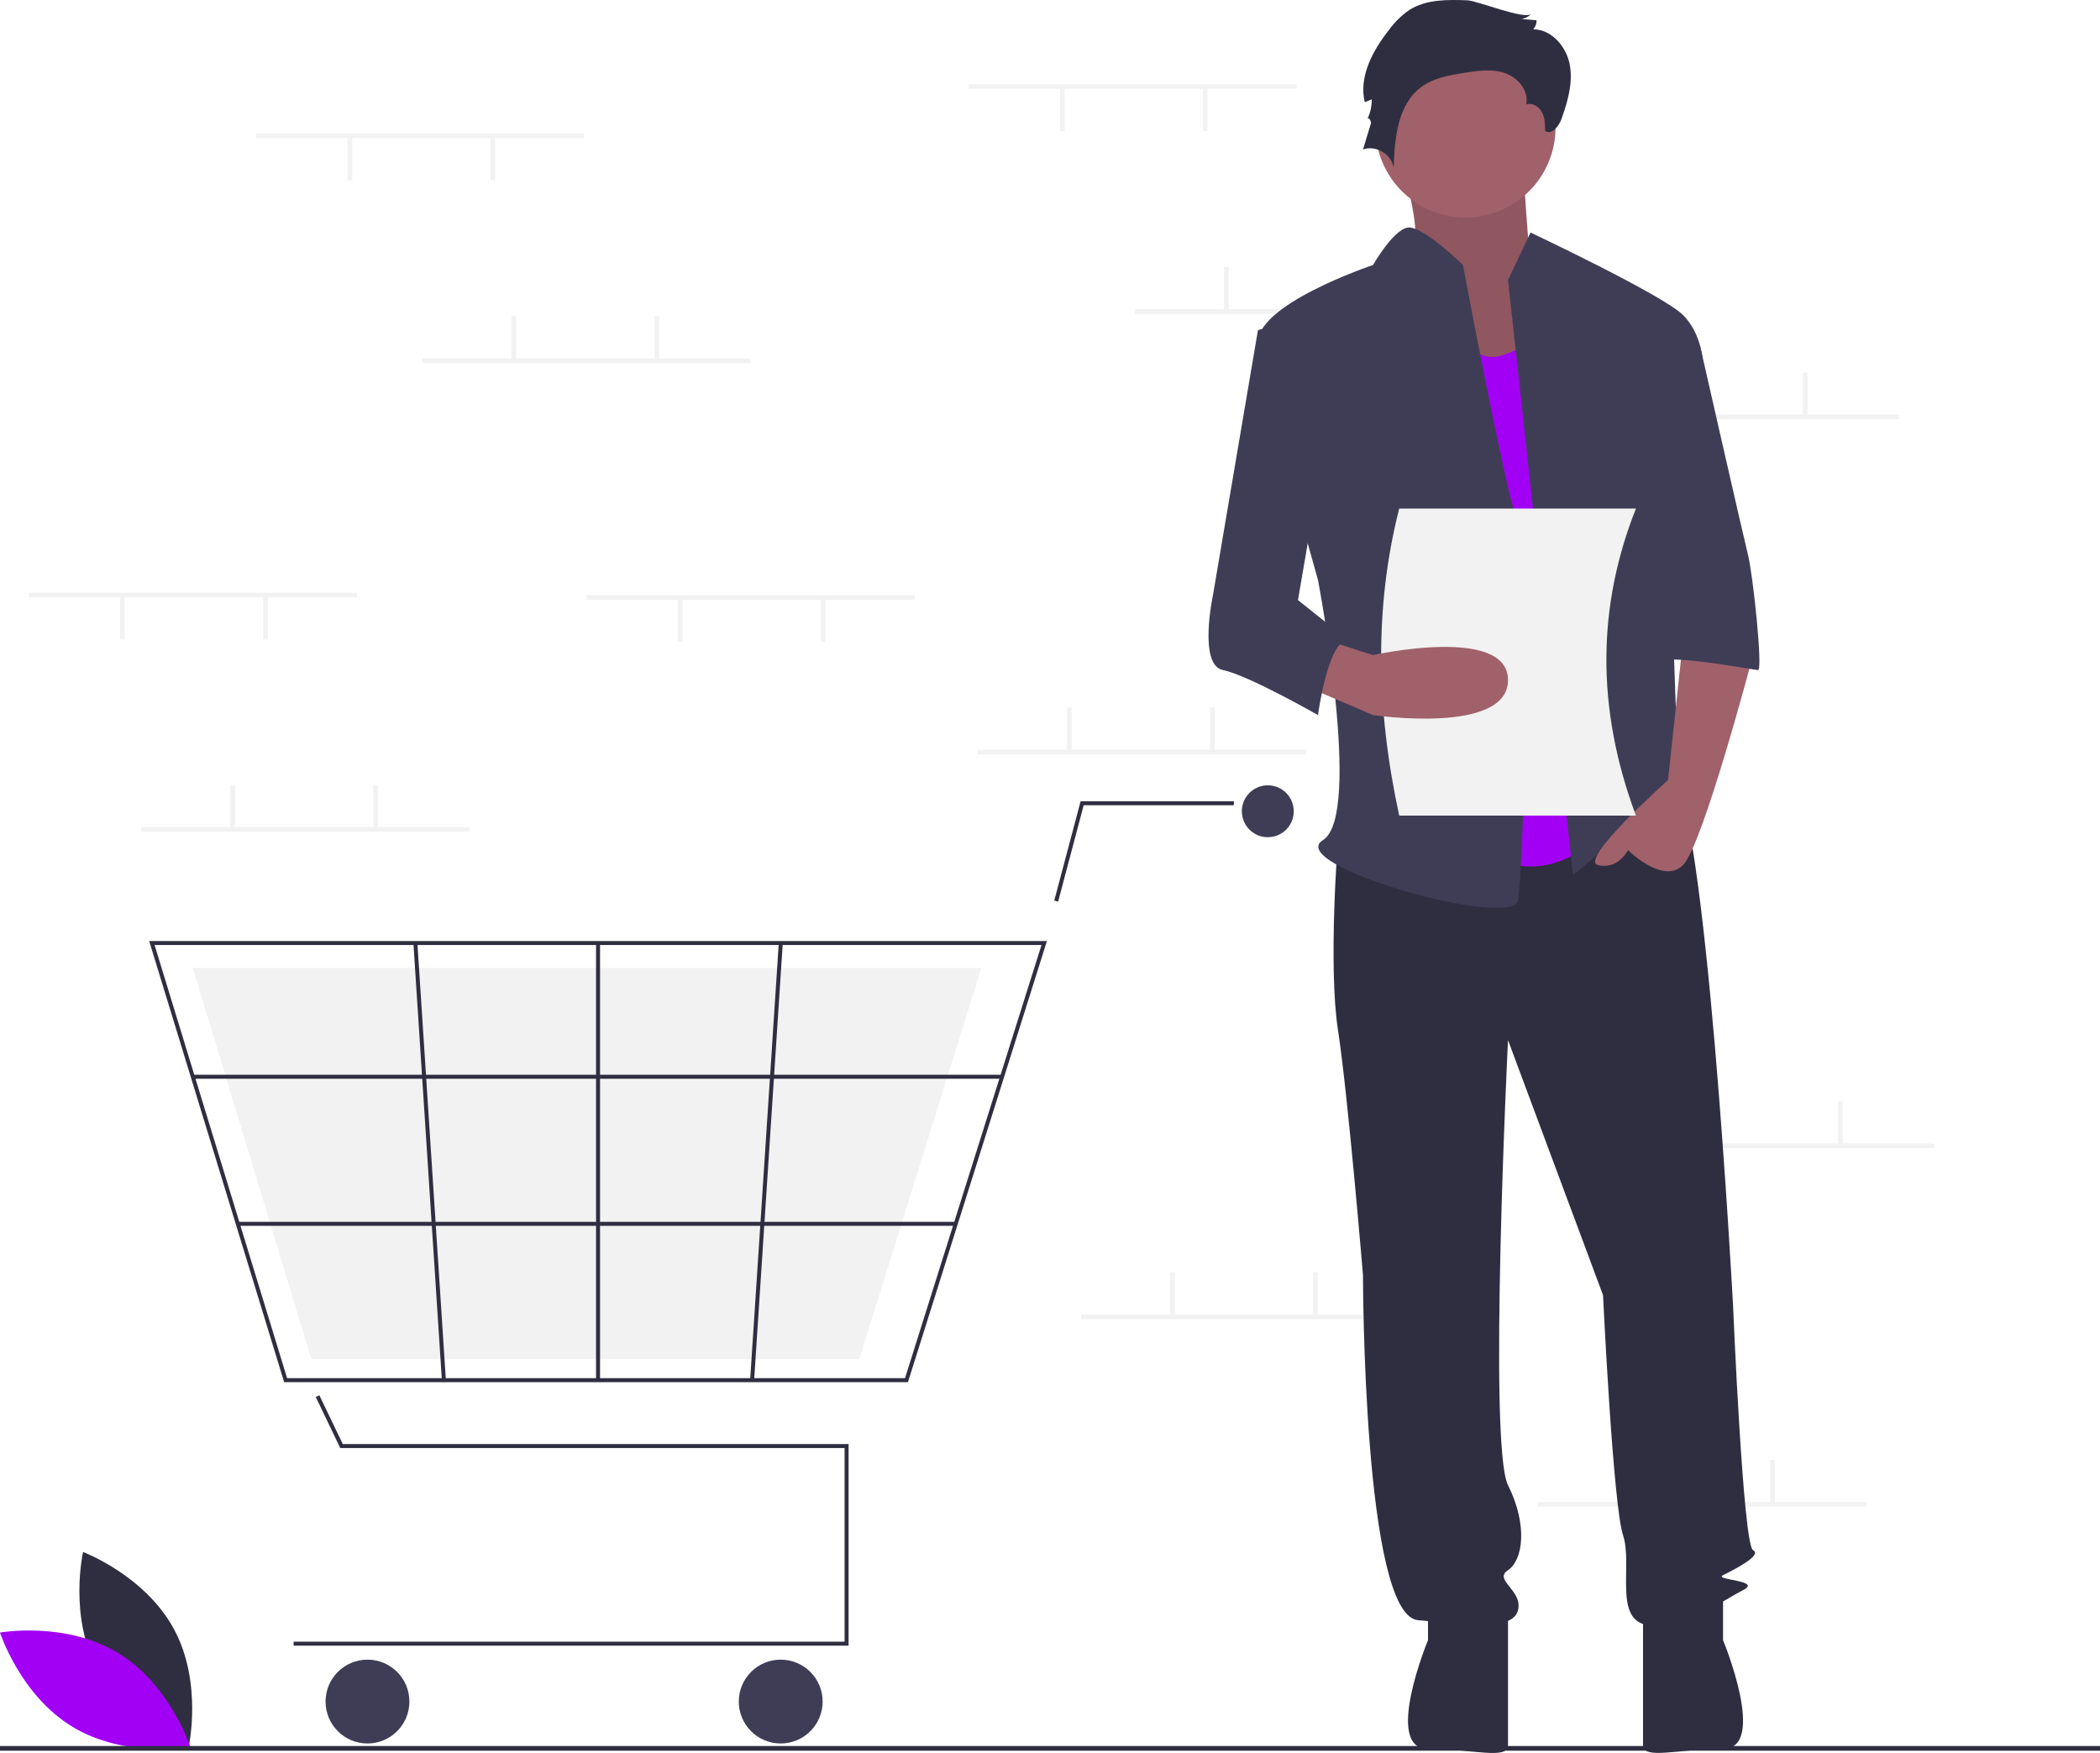
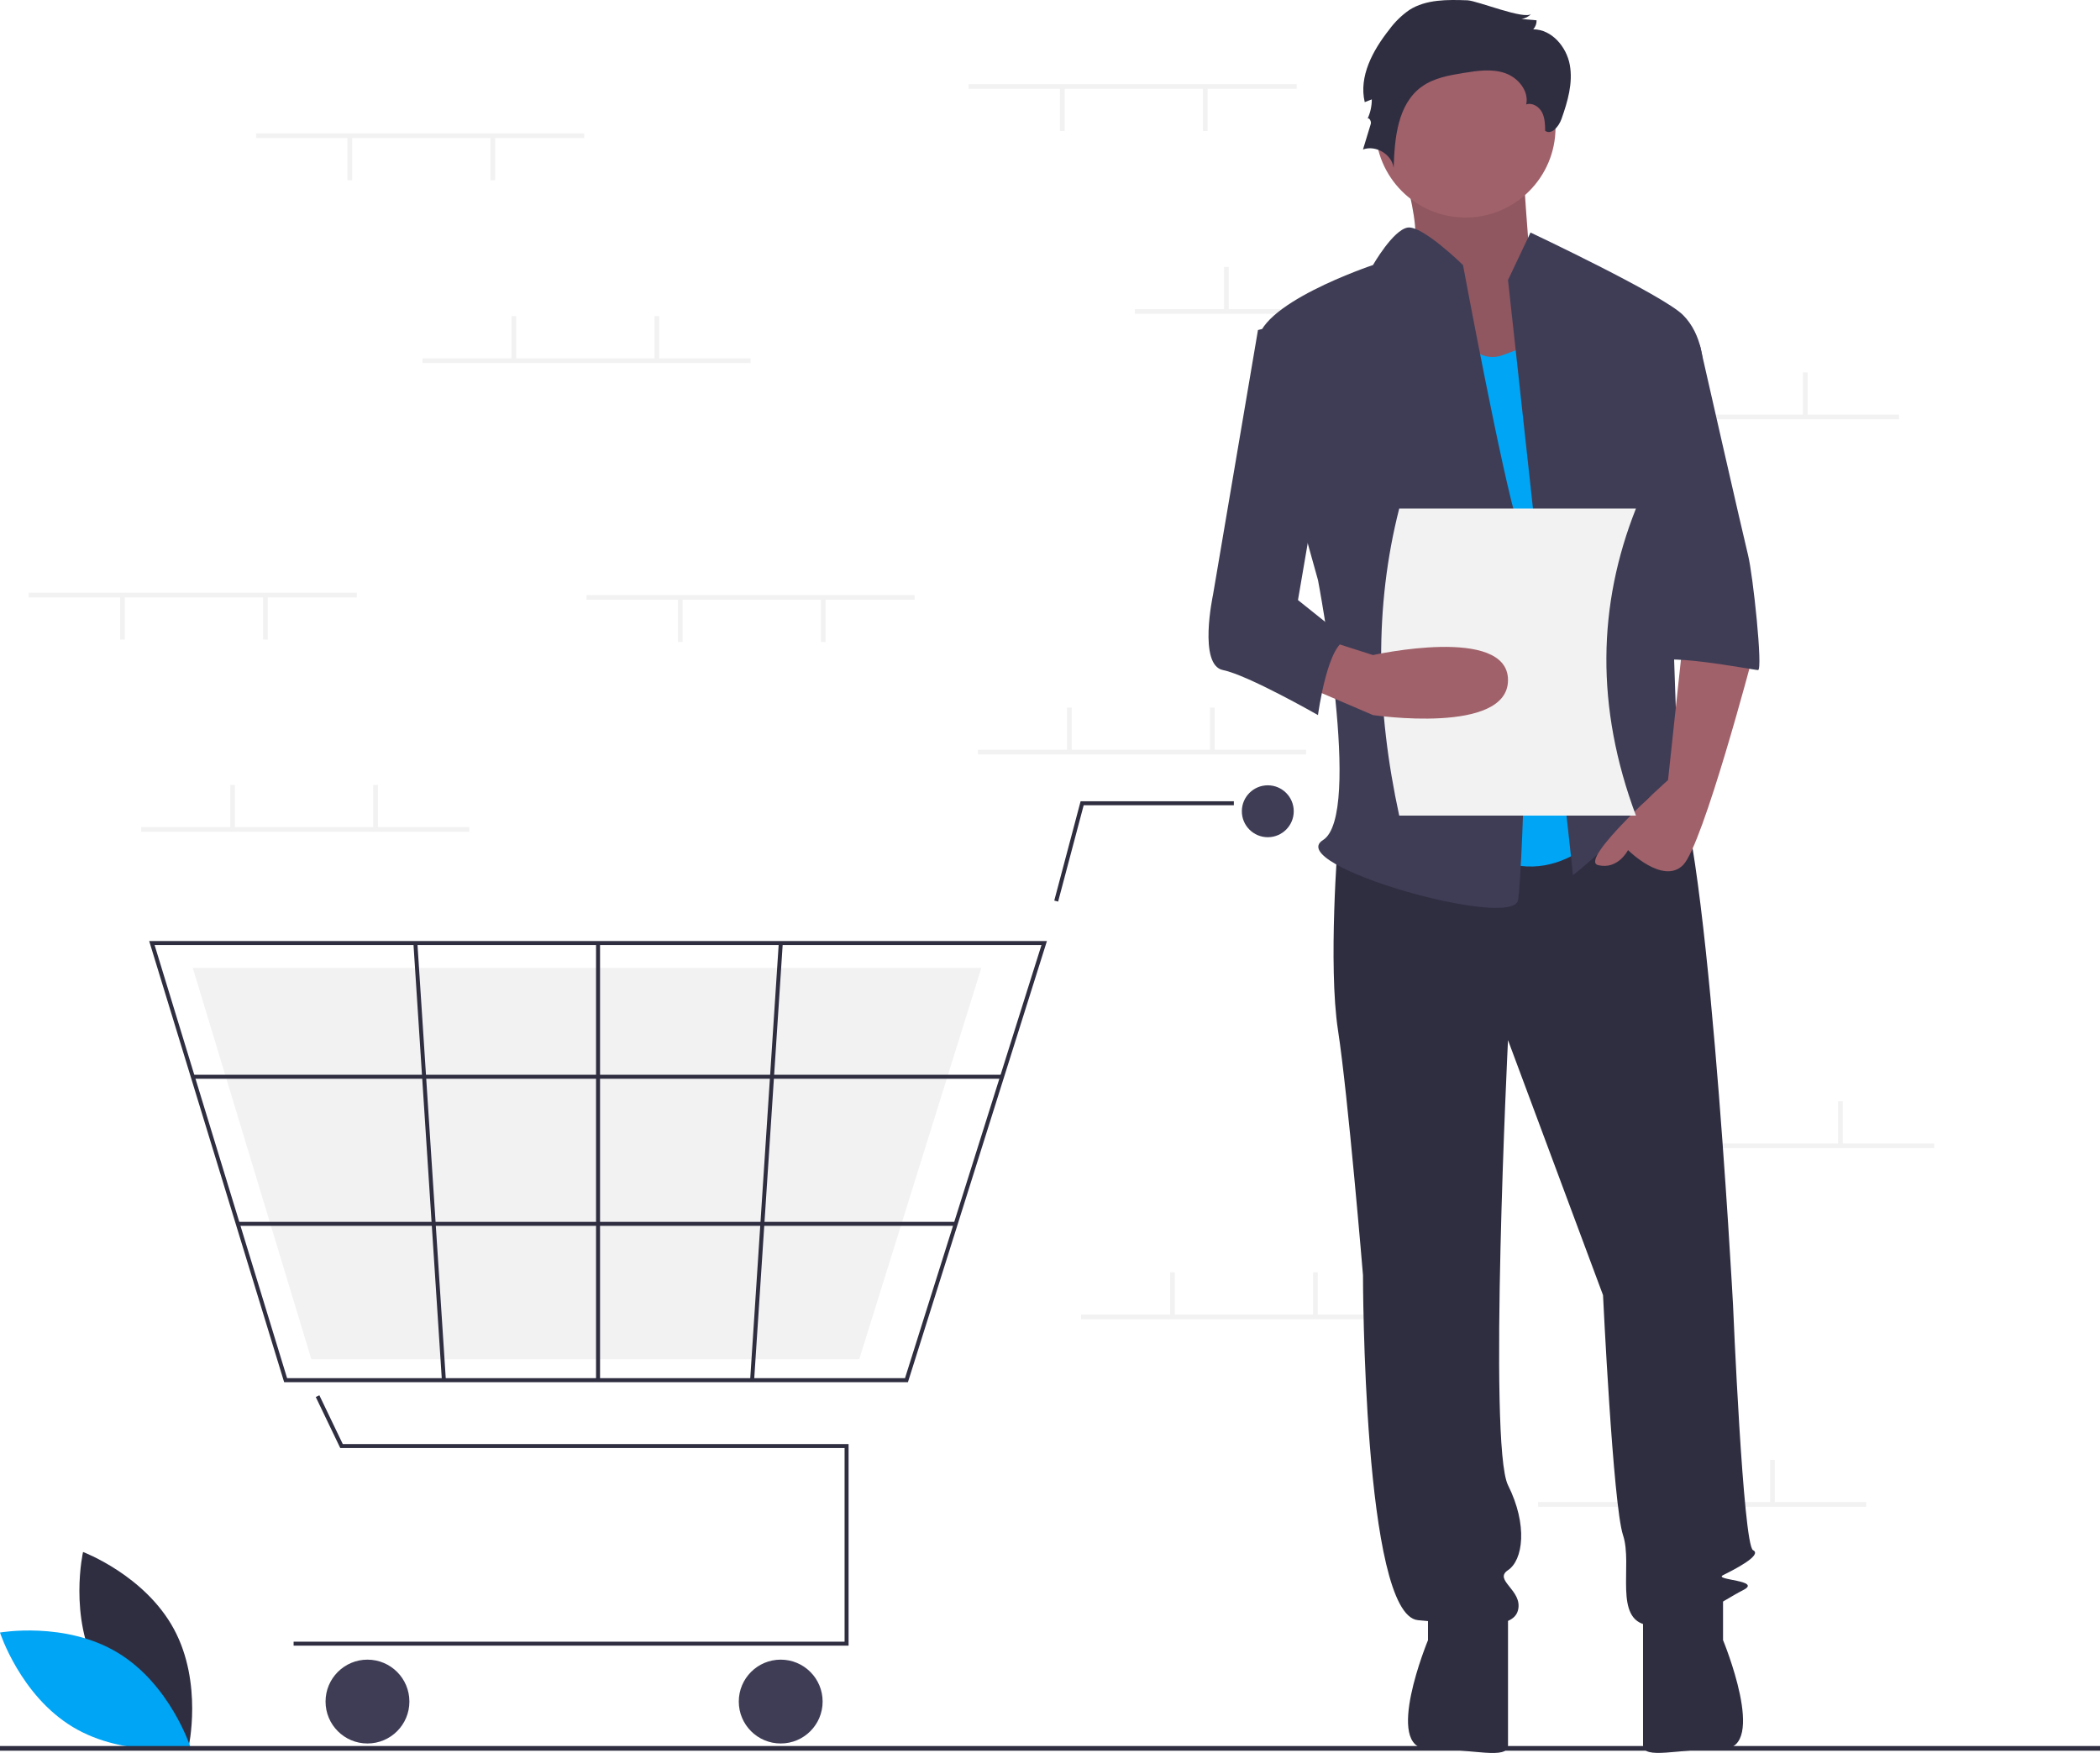
<svg xmlns="http://www.w3.org/2000/svg" data-name="Layer 1" width="896" height="747.971" viewBox="0 0 896 747.971">
  <path d="M193.634,788.752c12.428,23.049,38.806,32.944,38.806,32.944s6.227-27.475-6.201-50.524-38.806-32.944-38.806-32.944S181.206,765.703,193.634,788.752Z" transform="translate(-152 -76.01429)" fill="#2f2e41" />
-   <path d="M202.177,781.169c22.438,13.5,31.08,40.314,31.08,40.314s-27.738,4.927-50.177-8.573S152,772.596,152,772.596,179.738,767.67,202.177,781.169Z" transform="translate(-152 -76.01429)" fill="#a200f5" />
+   <path d="M202.177,781.169c22.438,13.5,31.08,40.314,31.08,40.314s-27.738,4.927-50.177-8.573S152,772.596,152,772.596,179.738,767.67,202.177,781.169Z" transform="translate(-152 -76.01429)" fill="#00a5f5" />
  <rect x="413.248" y="35.908" width="140" height="2" fill="#f2f2f2" />
  <rect x="513.249" y="37.408" width="2" height="18.5" fill="#f2f2f2" />
  <rect x="452.248" y="37.408" width="2" height="18.5" fill="#f2f2f2" />
  <rect x="484.248" y="131.908" width="140" height="2" fill="#f2f2f2" />
  <rect x="522.249" y="113.908" width="2" height="18.5" fill="#f2f2f2" />
  <rect x="583.249" y="113.908" width="2" height="18.5" fill="#f2f2f2" />
  <rect x="670.249" y="176.908" width="140" height="2" fill="#f2f2f2" />
  <rect x="708.249" y="158.908" width="2" height="18.5" fill="#f2f2f2" />
  <rect x="769.249" y="158.908" width="2" height="18.5" fill="#f2f2f2" />
  <rect x="656.249" y="640.908" width="140" height="2" fill="#f2f2f2" />
  <rect x="694.249" y="622.908" width="2" height="18.5" fill="#f2f2f2" />
  <rect x="755.249" y="622.908" width="2" height="18.5" fill="#f2f2f2" />
  <rect x="417.248" y="319.908" width="140" height="2" fill="#f2f2f2" />
  <rect x="455.248" y="301.908" width="2" height="18.5" fill="#f2f2f2" />
  <rect x="516.249" y="301.908" width="2" height="18.5" fill="#f2f2f2" />
  <rect x="461.248" y="560.908" width="140" height="2" fill="#f2f2f2" />
  <rect x="499.248" y="542.908" width="2" height="18.5" fill="#f2f2f2" />
  <rect x="560.249" y="542.908" width="2" height="18.5" fill="#f2f2f2" />
  <rect x="685.249" y="487.908" width="140" height="2" fill="#f2f2f2" />
  <rect x="723.249" y="469.908" width="2" height="18.5" fill="#f2f2f2" />
  <rect x="784.249" y="469.908" width="2" height="18.5" fill="#f2f2f2" />
  <polygon points="362.06 702.184 125.274 702.184 125.274 700.481 360.356 700.481 360.356 617.861 145.18 617.861 134.727 596.084 136.263 595.347 146.252 616.157 362.06 616.157 362.06 702.184" fill="#2f2e41" />
  <circle cx="156.789" cy="726.033" r="17.887" fill="#3f3d56" />
  <circle cx="333.101" cy="726.033" r="17.887" fill="#3f3d56" />
  <circle cx="540.927" cy="346.153" r="11.073" fill="#3f3d56" />
  <path d="M539.385,665.767H273.237L215.648,477.531H598.693l-.349,1.108Zm-264.889-1.704H538.136l58.234-184.83H217.951Z" transform="translate(-152 -76.01429)" fill="#2f2e41" />
  <polygon points="366.61 579.958 132.842 579.958 82.26 413.015 418.701 413.015 418.395 413.998 366.61 579.958" fill="#f2f2f2" />
  <polygon points="451.465 384.7 449.818 384.263 461.059 341.894 526.448 341.894 526.448 343.598 462.37 343.598 451.465 384.7" fill="#2f2e41" />
  <rect x="82.258" y="458.584" width="345.293" height="1.704" fill="#2f2e41" />
  <rect x="101.459" y="521.344" width="306.319" height="1.704" fill="#2f2e41" />
  <rect x="254.314" y="402.368" width="1.704" height="186.533" fill="#2f2e41" />
  <rect x="385.557" y="570.797" width="186.929" height="1.704" transform="translate(-274.7392 936.235) rotate(-86.24919)" fill="#2f2e41" />
  <rect x="334.457" y="478.185" width="1.704" height="186.929" transform="translate(-188.4687 -52.99638) rotate(-3.729)" fill="#2f2e41" />
  <rect y="745" width="896" height="2" fill="#2f2e41" />
  <path d="M747.411,137.89s14.618,41.606,5.622,48.007S783.394,244.573,783.394,244.573l47.229-12.802-25.863-43.74s-3.373-43.74-3.373-50.141S747.411,137.89,747.411,137.89Z" transform="translate(-152 -76.01429)" fill="#a0616a" />
  <path d="M747.411,137.89s14.618,41.606,5.622,48.007S783.394,244.573,783.394,244.573l47.229-12.802-25.863-43.74s-3.373-43.74-3.373-50.141S747.411,137.89,747.411,137.89Z" transform="translate(-152 -76.01429)" opacity="0.1" />
  <path d="M722.874,434.468s-4.267,53.341,0,81.079,10.668,104.549,10.668,104.549,0,145.089,23.47,147.222,40.539,4.267,42.673-4.267-10.668-12.802-4.267-17.069,8.535-19.203,0-36.272,0-189.895,0-189.895l40.539,108.816s4.267,89.614,8.535,102.415-4.267,36.272,10.668,38.406,32.005-10.668,40.539-14.936-12.802-4.267-8.535-6.401,17.069-8.535,12.802-10.668-8.535-104.549-8.535-104.549S879.697,414.199,864.762,405.664s-24.537,6.166-24.537,6.166Z" transform="translate(-152 -76.01429)" fill="#2f2e41" />
  <path d="M761.279,758.784v17.069s-19.203,46.399,0,46.399,34.138,4.808,34.138-1.593V763.051Z" transform="translate(-152 -76.01429)" fill="#2f2e41" />
  <path d="M887.165,758.754v17.069s19.203,46.399,0,46.399-34.138,4.808-34.138-1.593V763.021Z" transform="translate(-152 -76.01429)" fill="#2f2e41" />
  <circle cx="625.282" cy="54.408" r="38.406" fill="#a0616a" />
-   <path d="M765.547,201.9s10.668,32.005,27.738,25.604l17.069-6.401L840.225,425.934s-23.47,34.138-57.609,12.802S765.547,201.9,765.547,201.9Z" transform="translate(-152 -76.01429)" fill="#a200f5" />
+   <path d="M765.547,201.9s10.668,32.005,27.738,25.604l17.069-6.401L840.225,425.934s-23.47,34.138-57.609,12.802S765.547,201.9,765.547,201.9Z" transform="translate(-152 -76.01429)" fill="#00a5f5" />
  <path d="M795.418,195.499l9.601-20.27s56.542,26.671,65.076,35.205,8.535,21.337,8.535,21.337l-14.936,53.341s4.267,117.351,4.267,121.618,14.936,27.738,4.267,19.203-12.802-17.069-21.337-4.267-27.738,27.738-27.738,27.738Z" transform="translate(-152 -76.01429)" fill="#3f3d56" />
  <path d="M870.096,349.122l-6.401,59.742s-38.406,34.138-29.871,36.272,12.802-6.401,12.802-6.401,14.936,14.936,23.47,6.401S899.967,355.523,899.967,355.523Z" transform="translate(-152 -76.01429)" fill="#a0616a" />
  <path d="M778.1,76.144c-8.514-.304-17.625-.455-24.804,4.133a36.313,36.313,0,0,0-8.572,8.392c-6.992,8.838-13.033,19.959-10.436,30.925l3.016-1.176a19.751,19.751,0,0,1-1.905,8.463c.425-1.235,1.847.762,1.466,2.011L733.543,139.792c5.462-2.002,12.257,2.052,13.088,7.81.38-12.661,1.693-27.18,11.964-34.593,5.18-3.739,11.735-4.88,18.042-5.894,5.818-.935,11.918-1.827,17.491.089s10.319,7.615,9.055,13.371c2.57-.885,5.444.906,6.713,3.309s1.337,5.237,1.375,7.955c2.739,1.936,5.856-1.908,6.973-5.071,2.62-7.424,4.949-15.327,3.538-23.073s-7.723-15.148-15.596-15.174a5.467,5.467,0,0,0,1.422-3.849l-6.489-.548a7.172,7.172,0,0,0,4.286-2.26C802.798,84.731,782.313,76.295,778.1,76.144Z" transform="translate(-152 -76.01429)" fill="#2f2e41" />
  <path d="M776.215,189.098s-17.369-17.021-23.62-15.978S737.809,189.098,737.809,189.098s-51.208,17.069-49.074,34.138S714.339,323.518,714.339,323.518s19.203,100.282,2.134,110.95,81.079,38.406,83.213,25.604,6.401-140.821,0-160.024S776.215,189.098,776.215,189.098Z" transform="translate(-152 -76.01429)" fill="#3f3d56" />
  <path d="M850.893,223.236h26.383S895.7,304.315,897.833,312.85s6.401,49.074,4.267,49.074-44.807-8.535-44.807-2.134Z" transform="translate(-152 -76.01429)" fill="#3f3d56" />
  <path d="M850,424.014H749c-9.856-45.34-10.68-89.146,0-131H850C833.701,334.115,832.682,377.621,850,424.014Z" transform="translate(-152 -76.01429)" fill="#f2f2f2" />
  <path d="M707.938,368.325,737.809,381.127s57.609,8.535,57.609-14.936-57.609-10.668-57.609-10.668L718.605,349.383Z" transform="translate(-152 -76.01429)" fill="#a0616a" />
  <path d="M714.339,210.435l-25.604,6.401L669.532,329.919s-6.401,29.871,4.267,32.005S714.339,381.127,714.339,381.127s4.267-32.005,12.802-32.005L705.804,332.053,718.606,257.375Z" transform="translate(-152 -76.01429)" fill="#3f3d56" />
  <rect x="60.248" y="352.908" width="140" height="2" fill="#f2f2f2" />
  <rect x="98.249" y="334.908" width="2" height="18.5" fill="#f2f2f2" />
  <rect x="159.249" y="334.908" width="2" height="18.5" fill="#f2f2f2" />
  <rect x="109.249" y="56.908" width="140" height="2" fill="#f2f2f2" />
  <rect x="209.249" y="58.408" width="2" height="18.5" fill="#f2f2f2" />
  <rect x="148.249" y="58.408" width="2" height="18.5" fill="#f2f2f2" />
  <rect x="250.249" y="253.908" width="140" height="2" fill="#f2f2f2" />
  <rect x="350.248" y="255.408" width="2" height="18.5" fill="#f2f2f2" />
  <rect x="289.248" y="255.408" width="2" height="18.5" fill="#f2f2f2" />
  <rect x="12.248" y="252.908" width="140" height="2" fill="#f2f2f2" />
  <rect x="112.249" y="254.408" width="2" height="18.5" fill="#f2f2f2" />
  <rect x="51.248" y="254.408" width="2" height="18.5" fill="#f2f2f2" />
  <rect x="180.249" y="152.908" width="140" height="2" fill="#f2f2f2" />
  <rect x="218.249" y="134.908" width="2" height="18.5" fill="#f2f2f2" />
  <rect x="279.248" y="134.908" width="2" height="18.5" fill="#f2f2f2" />
</svg>
